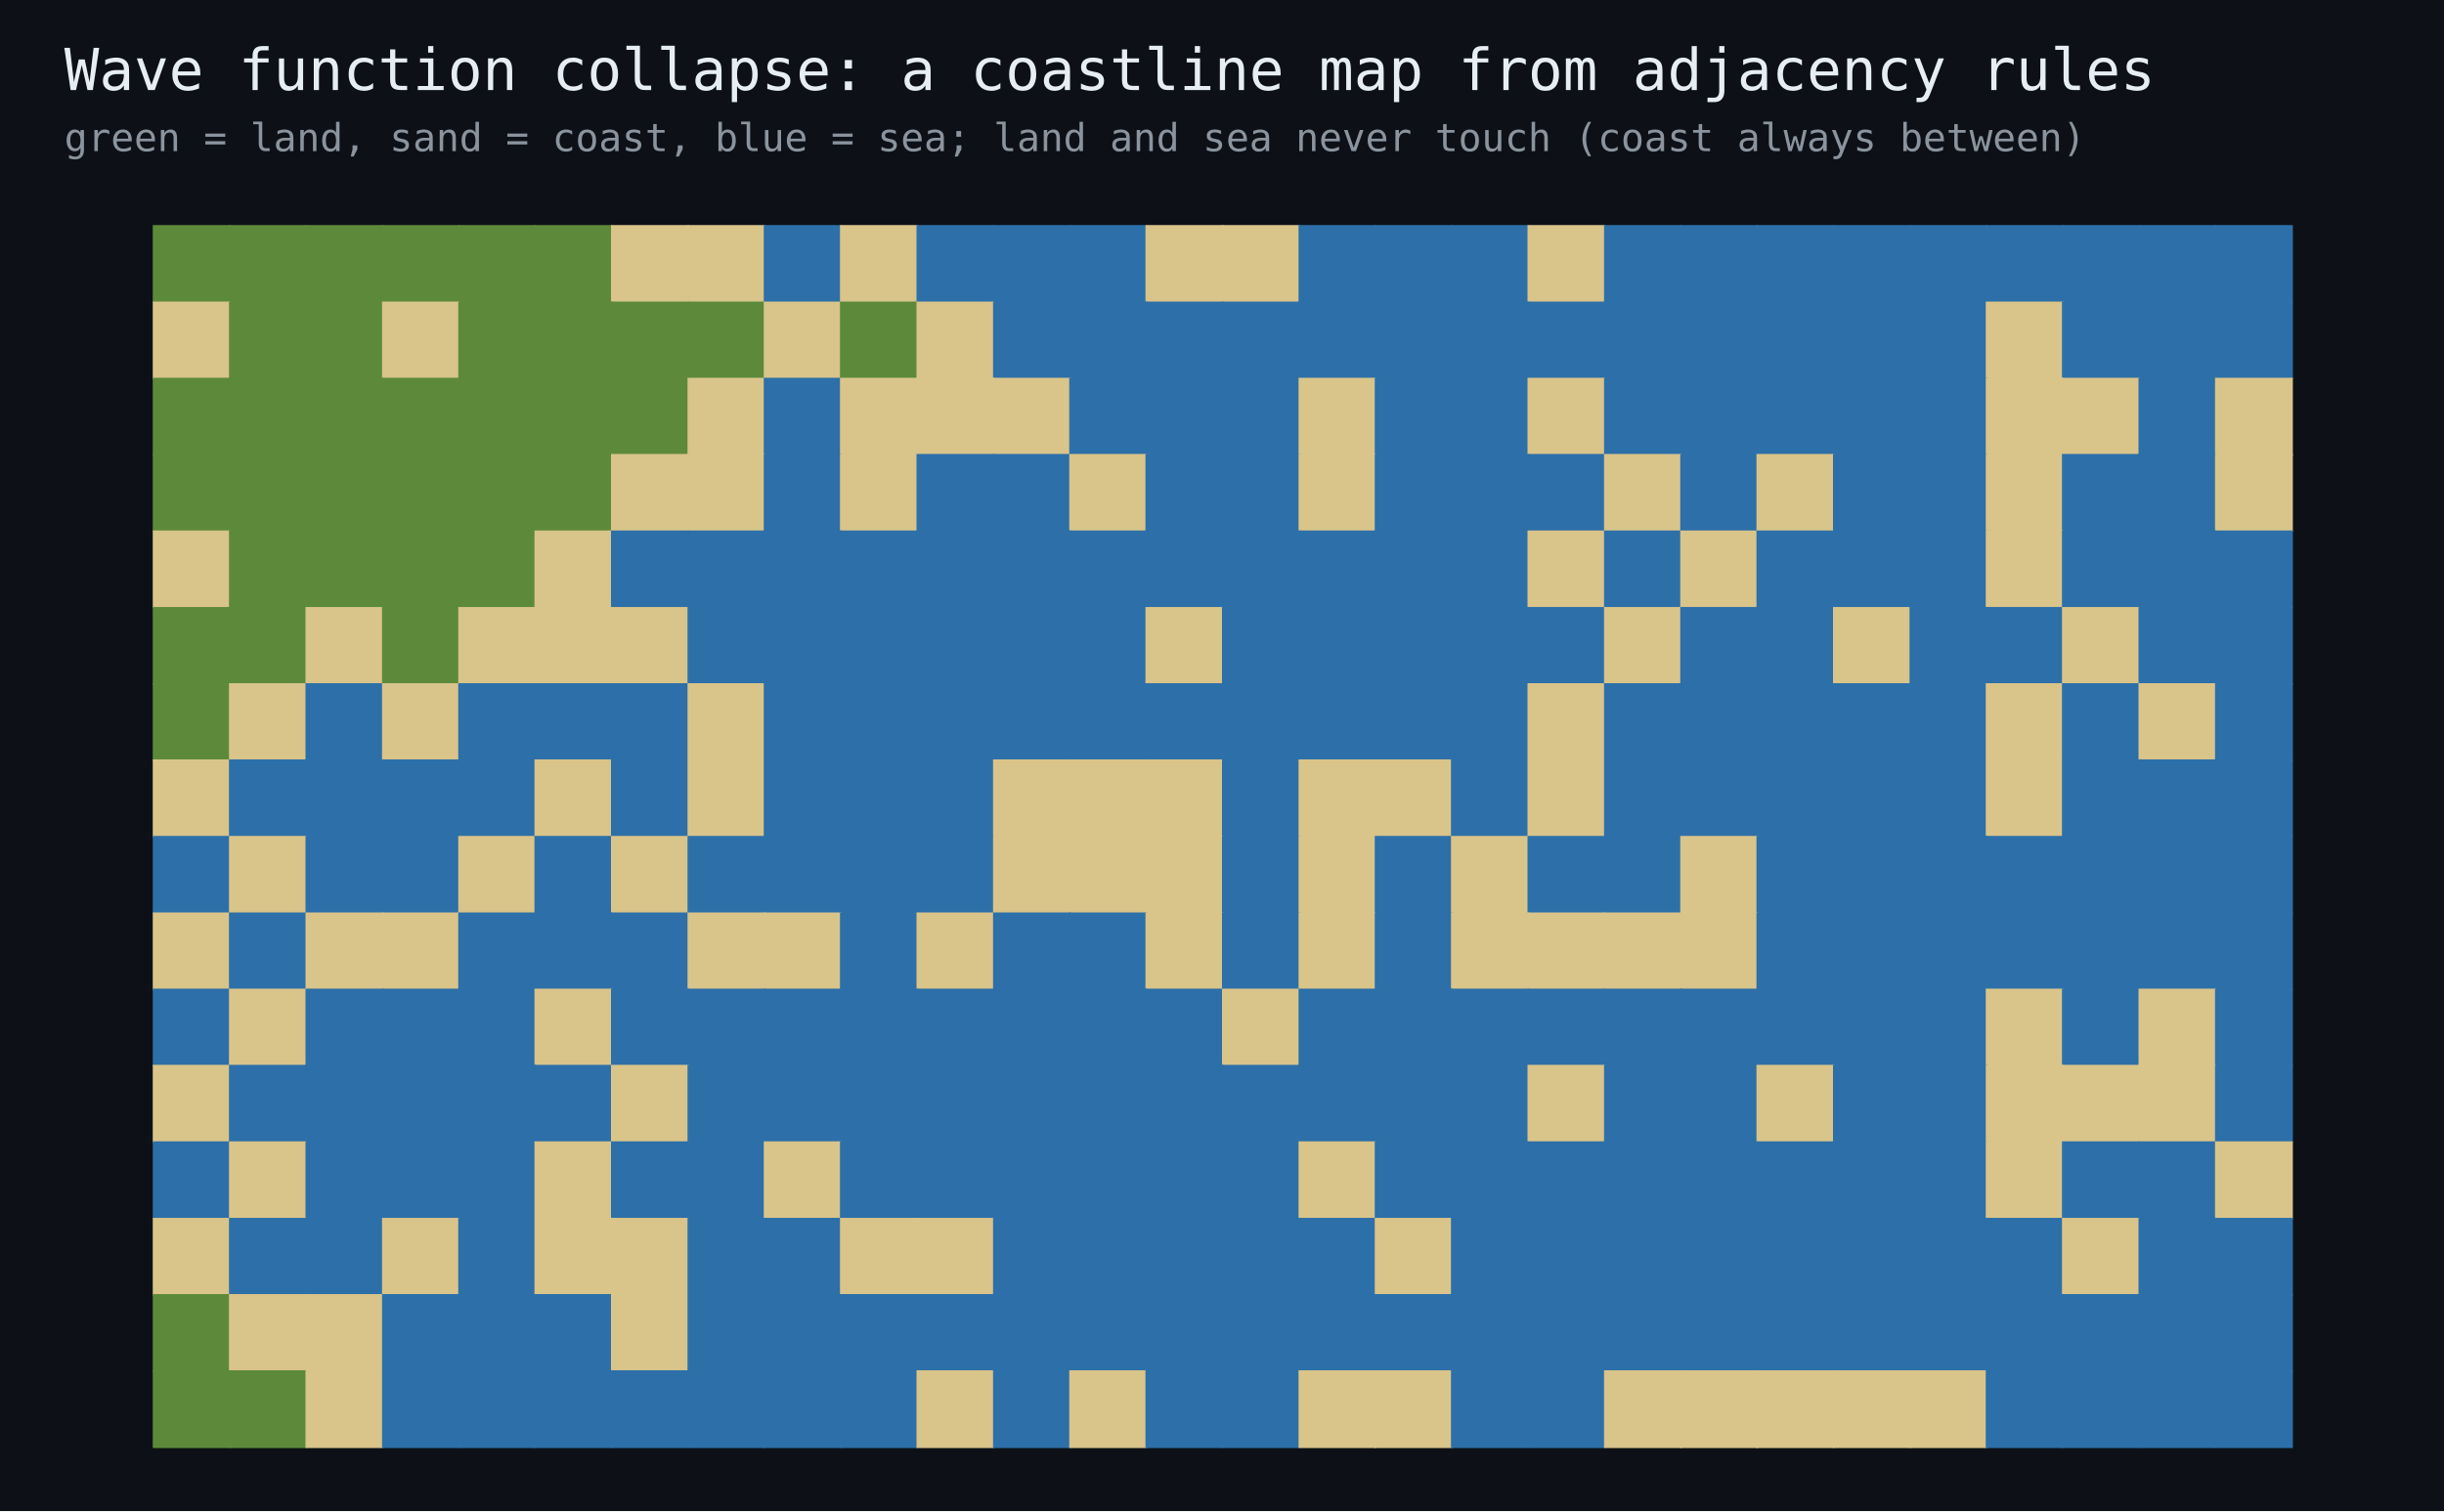
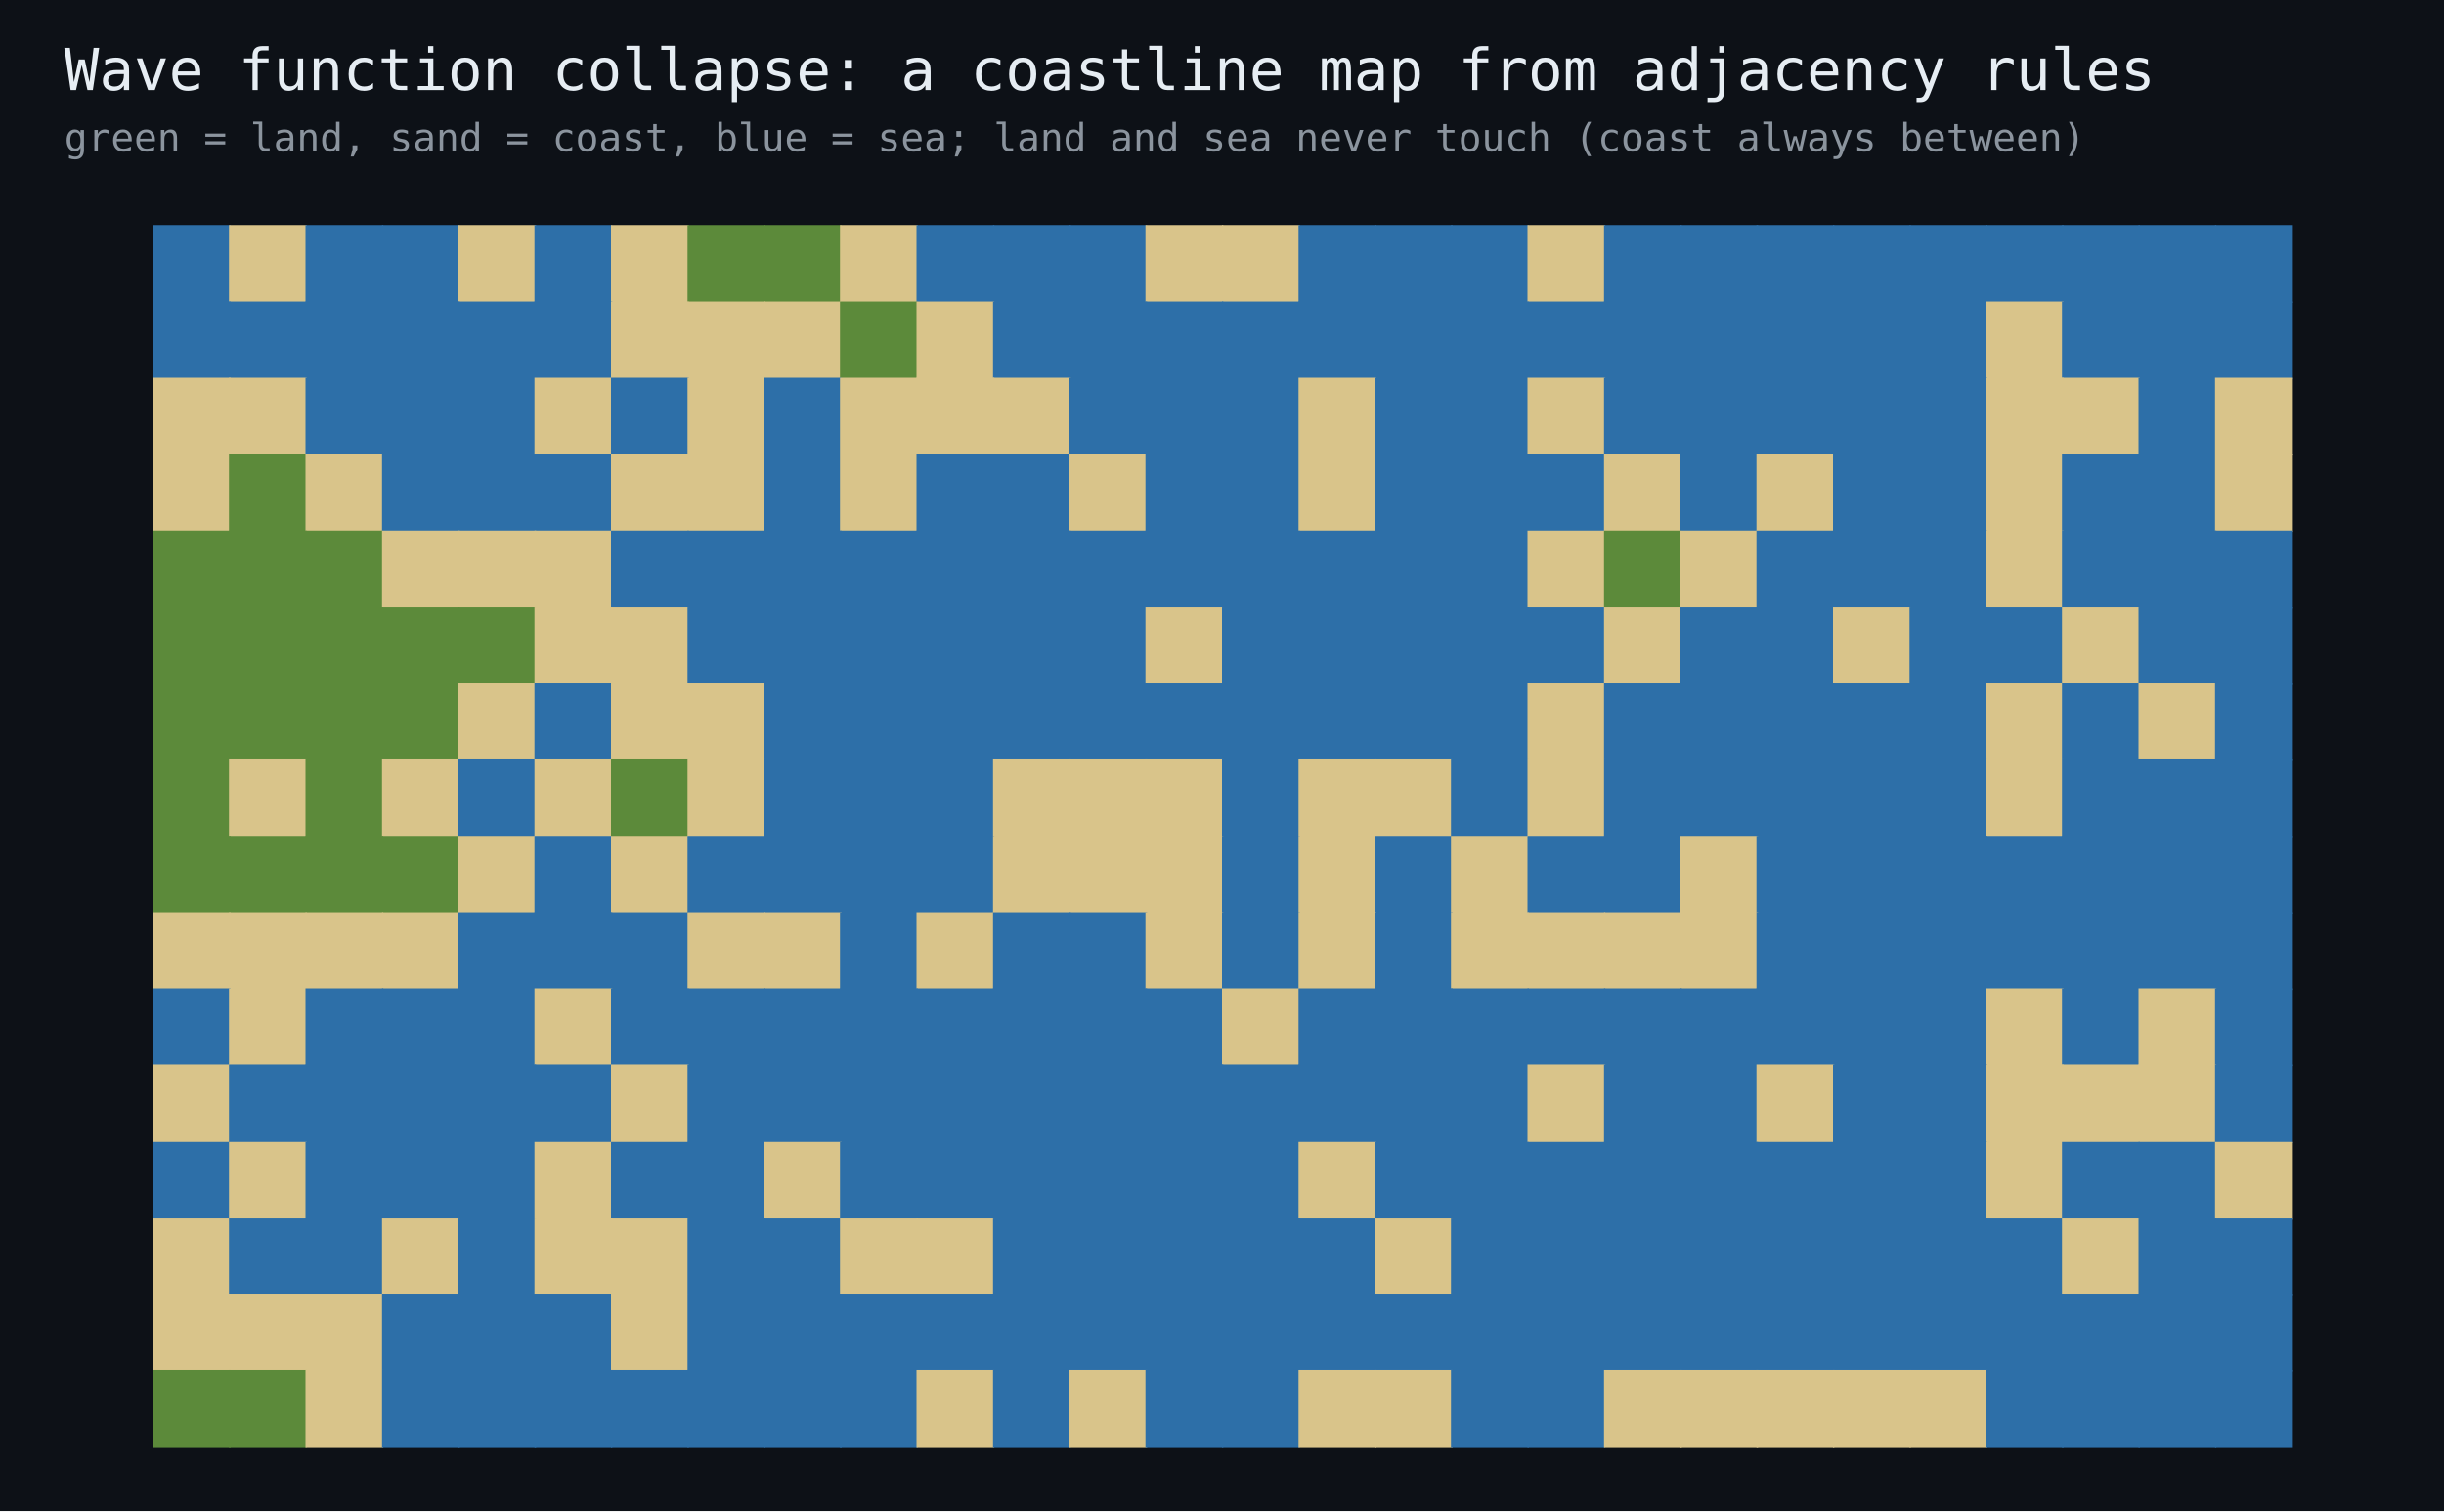
<svg xmlns="http://www.w3.org/2000/svg" width="760" height="470" viewBox="0 0 760 470" font-family="monospace">
  <rect width="760" height="470" fill="#0d1117" />
  <text x="20" y="28" fill="#e6edf3" font-size="18">Wave function collapse: a coastline map from adjacency rules</text>
  <text x="20" y="47" fill="#8b949e" font-size="12">green = land, sand = coast, blue = sea; land and sea never touch (coast always between)</text>
-   <rect x="47.5" y="70.0" width="24.2" height="24.2" fill="#5c8a3a" />
-   <rect x="71.2" y="70.0" width="24.2" height="24.2" fill="#5c8a3a" />
-   <rect x="95.0" y="70.0" width="24.2" height="24.2" fill="#5c8a3a" />
-   <rect x="118.8" y="70.0" width="24.2" height="24.2" fill="#5c8a3a" />
-   <rect x="142.5" y="70.0" width="24.2" height="24.2" fill="#5c8a3a" />
-   <rect x="166.2" y="70.0" width="24.2" height="24.2" fill="#5c8a3a" />
+   <rect x="47.5" y="70.0" width="24.2" height="24.2" fill="#2d6fa8" />
+   <rect x="71.2" y="70.0" width="24.2" height="24.2" fill="#d9c48a" />
+   <rect x="95.0" y="70.0" width="24.2" height="24.2" fill="#2d6fa8" />
+   <rect x="118.8" y="70.0" width="24.2" height="24.2" fill="#2d6fa8" />
+   <rect x="142.5" y="70.0" width="24.2" height="24.2" fill="#d9c48a" />
+   <rect x="166.2" y="70.0" width="24.2" height="24.2" fill="#2d6fa8" />
  <rect x="190.0" y="70.0" width="24.2" height="24.2" fill="#d9c48a" />
-   <rect x="213.8" y="70.0" width="24.2" height="24.2" fill="#d9c48a" />
-   <rect x="237.5" y="70.0" width="24.2" height="24.2" fill="#2d6fa8" />
+   <rect x="213.8" y="70.0" width="24.2" height="24.2" fill="#5c8a3a" />
+   <rect x="237.5" y="70.0" width="24.2" height="24.2" fill="#5c8a3a" />
  <rect x="261.2" y="70.0" width="24.2" height="24.2" fill="#d9c48a" />
  <rect x="285.0" y="70.0" width="24.2" height="24.2" fill="#2d6fa8" />
  <rect x="308.8" y="70.0" width="24.2" height="24.2" fill="#2d6fa8" />
  <rect x="332.5" y="70.0" width="24.2" height="24.2" fill="#2d6fa8" />
  <rect x="356.2" y="70.0" width="24.2" height="24.2" fill="#d9c48a" />
  <rect x="380.0" y="70.0" width="24.2" height="24.2" fill="#d9c48a" />
  <rect x="403.8" y="70.0" width="24.2" height="24.2" fill="#2d6fa8" />
  <rect x="427.5" y="70.0" width="24.2" height="24.2" fill="#2d6fa8" />
  <rect x="451.2" y="70.0" width="24.2" height="24.2" fill="#2d6fa8" />
  <rect x="475.0" y="70.0" width="24.2" height="24.2" fill="#d9c48a" />
  <rect x="498.8" y="70.0" width="24.2" height="24.2" fill="#2d6fa8" />
  <rect x="522.5" y="70.0" width="24.2" height="24.2" fill="#2d6fa8" />
  <rect x="546.2" y="70.0" width="24.2" height="24.2" fill="#2d6fa8" />
  <rect x="570.0" y="70.0" width="24.2" height="24.2" fill="#2d6fa8" />
  <rect x="593.8" y="70.0" width="24.2" height="24.2" fill="#2d6fa8" />
  <rect x="617.5" y="70.0" width="24.2" height="24.2" fill="#2d6fa8" />
  <rect x="641.2" y="70.0" width="24.2" height="24.2" fill="#2d6fa8" />
  <rect x="665.0" y="70.0" width="24.2" height="24.2" fill="#2d6fa8" />
  <rect x="688.8" y="70.0" width="24.2" height="24.2" fill="#2d6fa8" />
-   <rect x="47.5" y="93.8" width="24.2" height="24.2" fill="#d9c48a" />
-   <rect x="71.2" y="93.8" width="24.2" height="24.2" fill="#5c8a3a" />
-   <rect x="95.0" y="93.8" width="24.2" height="24.2" fill="#5c8a3a" />
-   <rect x="118.8" y="93.8" width="24.2" height="24.2" fill="#d9c48a" />
-   <rect x="142.5" y="93.8" width="24.2" height="24.2" fill="#5c8a3a" />
-   <rect x="166.2" y="93.8" width="24.2" height="24.2" fill="#5c8a3a" />
-   <rect x="190.0" y="93.8" width="24.2" height="24.2" fill="#5c8a3a" />
-   <rect x="213.8" y="93.8" width="24.2" height="24.2" fill="#5c8a3a" />
+   <rect x="47.5" y="93.8" width="24.2" height="24.2" fill="#2d6fa8" />
+   <rect x="71.2" y="93.8" width="24.2" height="24.2" fill="#2d6fa8" />
+   <rect x="95.0" y="93.8" width="24.2" height="24.2" fill="#2d6fa8" />
+   <rect x="118.8" y="93.8" width="24.2" height="24.2" fill="#2d6fa8" />
+   <rect x="142.5" y="93.8" width="24.2" height="24.2" fill="#2d6fa8" />
+   <rect x="166.2" y="93.8" width="24.2" height="24.2" fill="#2d6fa8" />
+   <rect x="190.0" y="93.8" width="24.2" height="24.2" fill="#d9c48a" />
+   <rect x="213.8" y="93.8" width="24.2" height="24.2" fill="#d9c48a" />
  <rect x="237.5" y="93.8" width="24.2" height="24.2" fill="#d9c48a" />
  <rect x="261.2" y="93.8" width="24.2" height="24.2" fill="#5c8a3a" />
  <rect x="285.0" y="93.8" width="24.2" height="24.2" fill="#d9c48a" />
  <rect x="308.8" y="93.8" width="24.2" height="24.2" fill="#2d6fa8" />
  <rect x="332.5" y="93.8" width="24.2" height="24.2" fill="#2d6fa8" />
  <rect x="356.2" y="93.8" width="24.2" height="24.2" fill="#2d6fa8" />
  <rect x="380.0" y="93.8" width="24.2" height="24.2" fill="#2d6fa8" />
  <rect x="403.8" y="93.8" width="24.2" height="24.2" fill="#2d6fa8" />
  <rect x="427.5" y="93.8" width="24.2" height="24.2" fill="#2d6fa8" />
  <rect x="451.2" y="93.8" width="24.2" height="24.2" fill="#2d6fa8" />
  <rect x="475.0" y="93.8" width="24.2" height="24.2" fill="#2d6fa8" />
  <rect x="498.8" y="93.8" width="24.2" height="24.2" fill="#2d6fa8" />
  <rect x="522.5" y="93.8" width="24.2" height="24.2" fill="#2d6fa8" />
  <rect x="546.2" y="93.8" width="24.2" height="24.2" fill="#2d6fa8" />
  <rect x="570.0" y="93.8" width="24.2" height="24.2" fill="#2d6fa8" />
  <rect x="593.8" y="93.8" width="24.2" height="24.2" fill="#2d6fa8" />
  <rect x="617.5" y="93.8" width="24.2" height="24.2" fill="#d9c48a" />
  <rect x="641.2" y="93.8" width="24.2" height="24.2" fill="#2d6fa8" />
  <rect x="665.0" y="93.8" width="24.2" height="24.2" fill="#2d6fa8" />
  <rect x="688.8" y="93.8" width="24.2" height="24.2" fill="#2d6fa8" />
-   <rect x="47.5" y="117.5" width="24.2" height="24.2" fill="#5c8a3a" />
-   <rect x="71.2" y="117.5" width="24.2" height="24.2" fill="#5c8a3a" />
-   <rect x="95.0" y="117.5" width="24.2" height="24.2" fill="#5c8a3a" />
-   <rect x="118.8" y="117.5" width="24.2" height="24.2" fill="#5c8a3a" />
-   <rect x="142.5" y="117.5" width="24.2" height="24.2" fill="#5c8a3a" />
-   <rect x="166.2" y="117.5" width="24.2" height="24.2" fill="#5c8a3a" />
-   <rect x="190.0" y="117.5" width="24.2" height="24.2" fill="#5c8a3a" />
+   <rect x="47.5" y="117.5" width="24.2" height="24.2" fill="#d9c48a" />
+   <rect x="71.2" y="117.5" width="24.2" height="24.2" fill="#d9c48a" />
+   <rect x="95.0" y="117.5" width="24.2" height="24.2" fill="#2d6fa8" />
+   <rect x="118.8" y="117.5" width="24.2" height="24.2" fill="#2d6fa8" />
+   <rect x="142.5" y="117.5" width="24.2" height="24.2" fill="#2d6fa8" />
+   <rect x="166.2" y="117.5" width="24.2" height="24.2" fill="#d9c48a" />
+   <rect x="190.0" y="117.5" width="24.2" height="24.2" fill="#2d6fa8" />
  <rect x="213.8" y="117.5" width="24.2" height="24.2" fill="#d9c48a" />
  <rect x="237.5" y="117.5" width="24.2" height="24.2" fill="#2d6fa8" />
  <rect x="261.2" y="117.5" width="24.2" height="24.2" fill="#d9c48a" />
  <rect x="285.0" y="117.5" width="24.2" height="24.2" fill="#d9c48a" />
  <rect x="308.8" y="117.5" width="24.2" height="24.2" fill="#d9c48a" />
  <rect x="332.5" y="117.5" width="24.2" height="24.2" fill="#2d6fa8" />
  <rect x="356.2" y="117.5" width="24.2" height="24.2" fill="#2d6fa8" />
  <rect x="380.0" y="117.5" width="24.2" height="24.2" fill="#2d6fa8" />
  <rect x="403.8" y="117.5" width="24.2" height="24.2" fill="#d9c48a" />
  <rect x="427.5" y="117.5" width="24.2" height="24.2" fill="#2d6fa8" />
  <rect x="451.2" y="117.5" width="24.2" height="24.2" fill="#2d6fa8" />
  <rect x="475.0" y="117.5" width="24.2" height="24.2" fill="#d9c48a" />
  <rect x="498.8" y="117.5" width="24.2" height="24.2" fill="#2d6fa8" />
  <rect x="522.5" y="117.5" width="24.2" height="24.2" fill="#2d6fa8" />
  <rect x="546.2" y="117.5" width="24.2" height="24.2" fill="#2d6fa8" />
  <rect x="570.0" y="117.5" width="24.2" height="24.2" fill="#2d6fa8" />
  <rect x="593.8" y="117.5" width="24.2" height="24.2" fill="#2d6fa8" />
  <rect x="617.5" y="117.5" width="24.2" height="24.2" fill="#d9c48a" />
  <rect x="641.2" y="117.5" width="24.2" height="24.2" fill="#d9c48a" />
  <rect x="665.0" y="117.5" width="24.2" height="24.2" fill="#2d6fa8" />
  <rect x="688.8" y="117.5" width="24.2" height="24.2" fill="#d9c48a" />
-   <rect x="47.5" y="141.2" width="24.2" height="24.2" fill="#5c8a3a" />
+   <rect x="47.5" y="141.2" width="24.2" height="24.2" fill="#d9c48a" />
  <rect x="71.2" y="141.2" width="24.2" height="24.2" fill="#5c8a3a" />
-   <rect x="95.0" y="141.2" width="24.2" height="24.2" fill="#5c8a3a" />
-   <rect x="118.8" y="141.2" width="24.2" height="24.2" fill="#5c8a3a" />
-   <rect x="142.5" y="141.2" width="24.2" height="24.2" fill="#5c8a3a" />
-   <rect x="166.2" y="141.2" width="24.2" height="24.2" fill="#5c8a3a" />
+   <rect x="95.0" y="141.2" width="24.2" height="24.2" fill="#d9c48a" />
+   <rect x="118.8" y="141.2" width="24.2" height="24.2" fill="#2d6fa8" />
+   <rect x="142.5" y="141.2" width="24.2" height="24.2" fill="#2d6fa8" />
+   <rect x="166.2" y="141.2" width="24.2" height="24.2" fill="#2d6fa8" />
  <rect x="190.0" y="141.2" width="24.2" height="24.2" fill="#d9c48a" />
  <rect x="213.8" y="141.2" width="24.2" height="24.2" fill="#d9c48a" />
  <rect x="237.5" y="141.2" width="24.2" height="24.2" fill="#2d6fa8" />
  <rect x="261.2" y="141.2" width="24.2" height="24.2" fill="#d9c48a" />
  <rect x="285.0" y="141.2" width="24.2" height="24.2" fill="#2d6fa8" />
  <rect x="308.8" y="141.2" width="24.2" height="24.2" fill="#2d6fa8" />
  <rect x="332.5" y="141.2" width="24.2" height="24.2" fill="#d9c48a" />
  <rect x="356.2" y="141.2" width="24.2" height="24.2" fill="#2d6fa8" />
  <rect x="380.0" y="141.2" width="24.2" height="24.2" fill="#2d6fa8" />
  <rect x="403.8" y="141.2" width="24.2" height="24.2" fill="#d9c48a" />
  <rect x="427.5" y="141.2" width="24.2" height="24.2" fill="#2d6fa8" />
  <rect x="451.2" y="141.2" width="24.2" height="24.2" fill="#2d6fa8" />
  <rect x="475.0" y="141.2" width="24.2" height="24.2" fill="#2d6fa8" />
  <rect x="498.8" y="141.2" width="24.2" height="24.2" fill="#d9c48a" />
  <rect x="522.5" y="141.2" width="24.2" height="24.2" fill="#2d6fa8" />
  <rect x="546.2" y="141.2" width="24.2" height="24.2" fill="#d9c48a" />
  <rect x="570.0" y="141.2" width="24.2" height="24.2" fill="#2d6fa8" />
  <rect x="593.8" y="141.2" width="24.2" height="24.2" fill="#2d6fa8" />
  <rect x="617.5" y="141.2" width="24.2" height="24.2" fill="#d9c48a" />
  <rect x="641.2" y="141.2" width="24.2" height="24.2" fill="#2d6fa8" />
  <rect x="665.0" y="141.2" width="24.2" height="24.2" fill="#2d6fa8" />
  <rect x="688.8" y="141.2" width="24.2" height="24.2" fill="#d9c48a" />
-   <rect x="47.5" y="165.0" width="24.2" height="24.2" fill="#d9c48a" />
+   <rect x="47.5" y="165.0" width="24.2" height="24.2" fill="#5c8a3a" />
  <rect x="71.2" y="165.0" width="24.2" height="24.2" fill="#5c8a3a" />
  <rect x="95.0" y="165.0" width="24.2" height="24.2" fill="#5c8a3a" />
-   <rect x="118.8" y="165.0" width="24.2" height="24.2" fill="#5c8a3a" />
-   <rect x="142.5" y="165.0" width="24.2" height="24.2" fill="#5c8a3a" />
+   <rect x="118.8" y="165.0" width="24.2" height="24.2" fill="#d9c48a" />
+   <rect x="142.5" y="165.0" width="24.2" height="24.2" fill="#d9c48a" />
  <rect x="166.2" y="165.0" width="24.2" height="24.2" fill="#d9c48a" />
  <rect x="190.0" y="165.0" width="24.2" height="24.2" fill="#2d6fa8" />
  <rect x="213.8" y="165.0" width="24.2" height="24.2" fill="#2d6fa8" />
  <rect x="237.5" y="165.0" width="24.2" height="24.2" fill="#2d6fa8" />
  <rect x="261.2" y="165.0" width="24.2" height="24.2" fill="#2d6fa8" />
  <rect x="285.0" y="165.0" width="24.2" height="24.2" fill="#2d6fa8" />
  <rect x="308.8" y="165.0" width="24.2" height="24.2" fill="#2d6fa8" />
  <rect x="332.5" y="165.0" width="24.2" height="24.2" fill="#2d6fa8" />
  <rect x="356.2" y="165.0" width="24.2" height="24.2" fill="#2d6fa8" />
  <rect x="380.0" y="165.0" width="24.2" height="24.2" fill="#2d6fa8" />
  <rect x="403.8" y="165.0" width="24.2" height="24.2" fill="#2d6fa8" />
  <rect x="427.5" y="165.0" width="24.2" height="24.2" fill="#2d6fa8" />
  <rect x="451.2" y="165.0" width="24.2" height="24.2" fill="#2d6fa8" />
  <rect x="475.0" y="165.0" width="24.2" height="24.2" fill="#d9c48a" />
-   <rect x="498.8" y="165.0" width="24.2" height="24.2" fill="#2d6fa8" />
+   <rect x="498.8" y="165.0" width="24.2" height="24.2" fill="#5c8a3a" />
  <rect x="522.5" y="165.0" width="24.2" height="24.2" fill="#d9c48a" />
  <rect x="546.2" y="165.0" width="24.2" height="24.2" fill="#2d6fa8" />
  <rect x="570.0" y="165.0" width="24.2" height="24.2" fill="#2d6fa8" />
  <rect x="593.8" y="165.0" width="24.2" height="24.2" fill="#2d6fa8" />
  <rect x="617.5" y="165.0" width="24.2" height="24.2" fill="#d9c48a" />
  <rect x="641.2" y="165.0" width="24.2" height="24.2" fill="#2d6fa8" />
  <rect x="665.0" y="165.0" width="24.2" height="24.2" fill="#2d6fa8" />
  <rect x="688.8" y="165.0" width="24.2" height="24.2" fill="#2d6fa8" />
  <rect x="47.5" y="188.8" width="24.2" height="24.2" fill="#5c8a3a" />
  <rect x="71.2" y="188.8" width="24.2" height="24.2" fill="#5c8a3a" />
-   <rect x="95.0" y="188.8" width="24.2" height="24.2" fill="#d9c48a" />
+   <rect x="95.0" y="188.8" width="24.2" height="24.2" fill="#5c8a3a" />
  <rect x="118.8" y="188.8" width="24.2" height="24.2" fill="#5c8a3a" />
-   <rect x="142.5" y="188.8" width="24.2" height="24.2" fill="#d9c48a" />
+   <rect x="142.5" y="188.8" width="24.2" height="24.2" fill="#5c8a3a" />
  <rect x="166.2" y="188.8" width="24.2" height="24.2" fill="#d9c48a" />
  <rect x="190.0" y="188.8" width="24.2" height="24.2" fill="#d9c48a" />
  <rect x="213.8" y="188.8" width="24.2" height="24.2" fill="#2d6fa8" />
  <rect x="237.5" y="188.8" width="24.2" height="24.2" fill="#2d6fa8" />
  <rect x="261.2" y="188.8" width="24.2" height="24.2" fill="#2d6fa8" />
  <rect x="285.0" y="188.8" width="24.2" height="24.2" fill="#2d6fa8" />
  <rect x="308.8" y="188.8" width="24.2" height="24.2" fill="#2d6fa8" />
  <rect x="332.5" y="188.8" width="24.2" height="24.2" fill="#2d6fa8" />
  <rect x="356.2" y="188.8" width="24.2" height="24.2" fill="#d9c48a" />
  <rect x="380.0" y="188.8" width="24.2" height="24.2" fill="#2d6fa8" />
  <rect x="403.8" y="188.8" width="24.2" height="24.2" fill="#2d6fa8" />
  <rect x="427.5" y="188.8" width="24.2" height="24.2" fill="#2d6fa8" />
  <rect x="451.2" y="188.8" width="24.2" height="24.2" fill="#2d6fa8" />
  <rect x="475.0" y="188.8" width="24.2" height="24.2" fill="#2d6fa8" />
  <rect x="498.8" y="188.8" width="24.2" height="24.2" fill="#d9c48a" />
  <rect x="522.5" y="188.8" width="24.2" height="24.2" fill="#2d6fa8" />
  <rect x="546.2" y="188.8" width="24.2" height="24.2" fill="#2d6fa8" />
  <rect x="570.0" y="188.8" width="24.2" height="24.2" fill="#d9c48a" />
  <rect x="593.8" y="188.8" width="24.2" height="24.2" fill="#2d6fa8" />
  <rect x="617.5" y="188.8" width="24.2" height="24.2" fill="#2d6fa8" />
  <rect x="641.2" y="188.8" width="24.2" height="24.2" fill="#d9c48a" />
  <rect x="665.0" y="188.8" width="24.2" height="24.2" fill="#2d6fa8" />
  <rect x="688.8" y="188.8" width="24.2" height="24.2" fill="#2d6fa8" />
  <rect x="47.5" y="212.5" width="24.2" height="24.2" fill="#5c8a3a" />
-   <rect x="71.2" y="212.5" width="24.2" height="24.2" fill="#d9c48a" />
-   <rect x="95.0" y="212.5" width="24.2" height="24.2" fill="#2d6fa8" />
-   <rect x="118.8" y="212.5" width="24.2" height="24.2" fill="#d9c48a" />
-   <rect x="142.5" y="212.5" width="24.2" height="24.2" fill="#2d6fa8" />
+   <rect x="71.2" y="212.5" width="24.2" height="24.2" fill="#5c8a3a" />
+   <rect x="95.0" y="212.5" width="24.2" height="24.2" fill="#5c8a3a" />
+   <rect x="118.8" y="212.5" width="24.2" height="24.2" fill="#5c8a3a" />
+   <rect x="142.5" y="212.5" width="24.2" height="24.2" fill="#d9c48a" />
  <rect x="166.2" y="212.5" width="24.2" height="24.2" fill="#2d6fa8" />
-   <rect x="190.0" y="212.5" width="24.2" height="24.2" fill="#2d6fa8" />
+   <rect x="190.0" y="212.5" width="24.2" height="24.2" fill="#d9c48a" />
  <rect x="213.8" y="212.5" width="24.2" height="24.2" fill="#d9c48a" />
  <rect x="237.5" y="212.5" width="24.2" height="24.2" fill="#2d6fa8" />
  <rect x="261.2" y="212.5" width="24.2" height="24.2" fill="#2d6fa8" />
  <rect x="285.0" y="212.5" width="24.2" height="24.2" fill="#2d6fa8" />
  <rect x="308.8" y="212.5" width="24.2" height="24.2" fill="#2d6fa8" />
  <rect x="332.5" y="212.5" width="24.2" height="24.2" fill="#2d6fa8" />
  <rect x="356.2" y="212.5" width="24.2" height="24.2" fill="#2d6fa8" />
  <rect x="380.0" y="212.5" width="24.2" height="24.2" fill="#2d6fa8" />
  <rect x="403.8" y="212.5" width="24.2" height="24.2" fill="#2d6fa8" />
  <rect x="427.5" y="212.5" width="24.2" height="24.2" fill="#2d6fa8" />
  <rect x="451.2" y="212.5" width="24.2" height="24.2" fill="#2d6fa8" />
  <rect x="475.0" y="212.5" width="24.2" height="24.2" fill="#d9c48a" />
  <rect x="498.8" y="212.5" width="24.2" height="24.2" fill="#2d6fa8" />
  <rect x="522.5" y="212.5" width="24.2" height="24.2" fill="#2d6fa8" />
  <rect x="546.2" y="212.5" width="24.2" height="24.2" fill="#2d6fa8" />
  <rect x="570.0" y="212.5" width="24.2" height="24.2" fill="#2d6fa8" />
  <rect x="593.8" y="212.5" width="24.2" height="24.2" fill="#2d6fa8" />
  <rect x="617.5" y="212.5" width="24.2" height="24.2" fill="#d9c48a" />
  <rect x="641.2" y="212.5" width="24.2" height="24.2" fill="#2d6fa8" />
  <rect x="665.0" y="212.5" width="24.2" height="24.2" fill="#d9c48a" />
  <rect x="688.8" y="212.5" width="24.2" height="24.2" fill="#2d6fa8" />
-   <rect x="47.5" y="236.2" width="24.2" height="24.2" fill="#d9c48a" />
-   <rect x="71.2" y="236.2" width="24.2" height="24.2" fill="#2d6fa8" />
-   <rect x="95.0" y="236.2" width="24.2" height="24.2" fill="#2d6fa8" />
-   <rect x="118.8" y="236.2" width="24.2" height="24.2" fill="#2d6fa8" />
+   <rect x="47.5" y="236.2" width="24.2" height="24.2" fill="#5c8a3a" />
+   <rect x="71.2" y="236.2" width="24.2" height="24.2" fill="#d9c48a" />
+   <rect x="95.0" y="236.2" width="24.2" height="24.2" fill="#5c8a3a" />
+   <rect x="118.8" y="236.2" width="24.2" height="24.2" fill="#d9c48a" />
  <rect x="142.5" y="236.2" width="24.2" height="24.2" fill="#2d6fa8" />
  <rect x="166.2" y="236.2" width="24.2" height="24.2" fill="#d9c48a" />
-   <rect x="190.0" y="236.2" width="24.2" height="24.2" fill="#2d6fa8" />
+   <rect x="190.0" y="236.2" width="24.2" height="24.2" fill="#5c8a3a" />
  <rect x="213.8" y="236.2" width="24.2" height="24.2" fill="#d9c48a" />
  <rect x="237.5" y="236.2" width="24.2" height="24.2" fill="#2d6fa8" />
  <rect x="261.2" y="236.2" width="24.2" height="24.2" fill="#2d6fa8" />
  <rect x="285.0" y="236.2" width="24.2" height="24.2" fill="#2d6fa8" />
  <rect x="308.8" y="236.2" width="24.2" height="24.2" fill="#d9c48a" />
  <rect x="332.5" y="236.2" width="24.2" height="24.2" fill="#d9c48a" />
  <rect x="356.2" y="236.2" width="24.2" height="24.2" fill="#d9c48a" />
  <rect x="380.0" y="236.2" width="24.2" height="24.2" fill="#2d6fa8" />
  <rect x="403.8" y="236.2" width="24.2" height="24.2" fill="#d9c48a" />
  <rect x="427.5" y="236.2" width="24.2" height="24.2" fill="#d9c48a" />
  <rect x="451.2" y="236.2" width="24.2" height="24.2" fill="#2d6fa8" />
  <rect x="475.0" y="236.2" width="24.2" height="24.2" fill="#d9c48a" />
  <rect x="498.8" y="236.2" width="24.2" height="24.2" fill="#2d6fa8" />
  <rect x="522.5" y="236.2" width="24.2" height="24.2" fill="#2d6fa8" />
  <rect x="546.2" y="236.2" width="24.2" height="24.2" fill="#2d6fa8" />
  <rect x="570.0" y="236.2" width="24.2" height="24.2" fill="#2d6fa8" />
  <rect x="593.8" y="236.2" width="24.2" height="24.2" fill="#2d6fa8" />
  <rect x="617.5" y="236.2" width="24.2" height="24.2" fill="#d9c48a" />
  <rect x="641.2" y="236.2" width="24.2" height="24.2" fill="#2d6fa8" />
  <rect x="665.0" y="236.2" width="24.2" height="24.2" fill="#2d6fa8" />
  <rect x="688.8" y="236.2" width="24.2" height="24.2" fill="#2d6fa8" />
-   <rect x="47.5" y="260.0" width="24.2" height="24.2" fill="#2d6fa8" />
-   <rect x="71.2" y="260.0" width="24.2" height="24.2" fill="#d9c48a" />
-   <rect x="95.0" y="260.0" width="24.2" height="24.2" fill="#2d6fa8" />
-   <rect x="118.8" y="260.0" width="24.2" height="24.2" fill="#2d6fa8" />
+   <rect x="47.5" y="260.0" width="24.2" height="24.2" fill="#5c8a3a" />
+   <rect x="71.2" y="260.0" width="24.2" height="24.2" fill="#5c8a3a" />
+   <rect x="95.0" y="260.0" width="24.2" height="24.2" fill="#5c8a3a" />
+   <rect x="118.8" y="260.0" width="24.2" height="24.2" fill="#5c8a3a" />
  <rect x="142.5" y="260.0" width="24.2" height="24.2" fill="#d9c48a" />
  <rect x="166.2" y="260.0" width="24.2" height="24.2" fill="#2d6fa8" />
  <rect x="190.0" y="260.0" width="24.2" height="24.2" fill="#d9c48a" />
  <rect x="213.8" y="260.0" width="24.2" height="24.2" fill="#2d6fa8" />
  <rect x="237.5" y="260.0" width="24.2" height="24.2" fill="#2d6fa8" />
  <rect x="261.2" y="260.0" width="24.2" height="24.2" fill="#2d6fa8" />
  <rect x="285.0" y="260.0" width="24.2" height="24.2" fill="#2d6fa8" />
  <rect x="308.8" y="260.0" width="24.2" height="24.2" fill="#d9c48a" />
  <rect x="332.5" y="260.0" width="24.2" height="24.2" fill="#d9c48a" />
  <rect x="356.2" y="260.0" width="24.2" height="24.2" fill="#d9c48a" />
  <rect x="380.0" y="260.0" width="24.2" height="24.2" fill="#2d6fa8" />
  <rect x="403.8" y="260.0" width="24.2" height="24.2" fill="#d9c48a" />
  <rect x="427.5" y="260.0" width="24.2" height="24.2" fill="#2d6fa8" />
  <rect x="451.2" y="260.0" width="24.2" height="24.2" fill="#d9c48a" />
  <rect x="475.0" y="260.0" width="24.2" height="24.2" fill="#2d6fa8" />
  <rect x="498.8" y="260.0" width="24.2" height="24.2" fill="#2d6fa8" />
  <rect x="522.5" y="260.0" width="24.2" height="24.2" fill="#d9c48a" />
  <rect x="546.2" y="260.0" width="24.2" height="24.2" fill="#2d6fa8" />
  <rect x="570.0" y="260.0" width="24.2" height="24.2" fill="#2d6fa8" />
  <rect x="593.8" y="260.0" width="24.2" height="24.2" fill="#2d6fa8" />
  <rect x="617.5" y="260.0" width="24.2" height="24.2" fill="#2d6fa8" />
  <rect x="641.2" y="260.0" width="24.2" height="24.2" fill="#2d6fa8" />
  <rect x="665.0" y="260.0" width="24.2" height="24.2" fill="#2d6fa8" />
  <rect x="688.8" y="260.0" width="24.2" height="24.2" fill="#2d6fa8" />
  <rect x="47.5" y="283.8" width="24.2" height="24.2" fill="#d9c48a" />
-   <rect x="71.2" y="283.8" width="24.2" height="24.2" fill="#2d6fa8" />
+   <rect x="71.2" y="283.8" width="24.2" height="24.2" fill="#d9c48a" />
  <rect x="95.0" y="283.8" width="24.2" height="24.2" fill="#d9c48a" />
  <rect x="118.8" y="283.8" width="24.2" height="24.2" fill="#d9c48a" />
  <rect x="142.5" y="283.8" width="24.2" height="24.2" fill="#2d6fa8" />
  <rect x="166.2" y="283.8" width="24.2" height="24.2" fill="#2d6fa8" />
  <rect x="190.0" y="283.8" width="24.2" height="24.2" fill="#2d6fa8" />
  <rect x="213.8" y="283.8" width="24.2" height="24.2" fill="#d9c48a" />
  <rect x="237.5" y="283.8" width="24.2" height="24.2" fill="#d9c48a" />
  <rect x="261.2" y="283.8" width="24.2" height="24.2" fill="#2d6fa8" />
  <rect x="285.0" y="283.8" width="24.2" height="24.2" fill="#d9c48a" />
  <rect x="308.8" y="283.8" width="24.2" height="24.2" fill="#2d6fa8" />
  <rect x="332.5" y="283.8" width="24.2" height="24.2" fill="#2d6fa8" />
  <rect x="356.2" y="283.8" width="24.2" height="24.2" fill="#d9c48a" />
  <rect x="380.0" y="283.8" width="24.2" height="24.2" fill="#2d6fa8" />
  <rect x="403.8" y="283.8" width="24.2" height="24.2" fill="#d9c48a" />
  <rect x="427.5" y="283.8" width="24.2" height="24.2" fill="#2d6fa8" />
  <rect x="451.2" y="283.8" width="24.2" height="24.2" fill="#d9c48a" />
  <rect x="475.0" y="283.8" width="24.2" height="24.2" fill="#d9c48a" />
  <rect x="498.8" y="283.8" width="24.2" height="24.2" fill="#d9c48a" />
  <rect x="522.5" y="283.8" width="24.2" height="24.2" fill="#d9c48a" />
  <rect x="546.2" y="283.8" width="24.2" height="24.2" fill="#2d6fa8" />
  <rect x="570.0" y="283.8" width="24.2" height="24.2" fill="#2d6fa8" />
  <rect x="593.8" y="283.8" width="24.2" height="24.2" fill="#2d6fa8" />
  <rect x="617.5" y="283.8" width="24.2" height="24.2" fill="#2d6fa8" />
  <rect x="641.2" y="283.8" width="24.2" height="24.2" fill="#2d6fa8" />
  <rect x="665.0" y="283.8" width="24.2" height="24.2" fill="#2d6fa8" />
  <rect x="688.8" y="283.8" width="24.2" height="24.2" fill="#2d6fa8" />
  <rect x="47.5" y="307.5" width="24.2" height="24.2" fill="#2d6fa8" />
  <rect x="71.2" y="307.5" width="24.2" height="24.2" fill="#d9c48a" />
  <rect x="95.0" y="307.5" width="24.2" height="24.2" fill="#2d6fa8" />
  <rect x="118.8" y="307.5" width="24.2" height="24.2" fill="#2d6fa8" />
  <rect x="142.5" y="307.5" width="24.2" height="24.2" fill="#2d6fa8" />
  <rect x="166.2" y="307.5" width="24.2" height="24.2" fill="#d9c48a" />
  <rect x="190.0" y="307.5" width="24.2" height="24.2" fill="#2d6fa8" />
  <rect x="213.8" y="307.5" width="24.2" height="24.2" fill="#2d6fa8" />
  <rect x="237.5" y="307.5" width="24.2" height="24.2" fill="#2d6fa8" />
  <rect x="261.2" y="307.5" width="24.2" height="24.2" fill="#2d6fa8" />
  <rect x="285.0" y="307.5" width="24.2" height="24.2" fill="#2d6fa8" />
  <rect x="308.8" y="307.5" width="24.2" height="24.2" fill="#2d6fa8" />
  <rect x="332.5" y="307.5" width="24.2" height="24.2" fill="#2d6fa8" />
  <rect x="356.2" y="307.5" width="24.2" height="24.2" fill="#2d6fa8" />
  <rect x="380.0" y="307.5" width="24.2" height="24.2" fill="#d9c48a" />
  <rect x="403.8" y="307.5" width="24.2" height="24.2" fill="#2d6fa8" />
  <rect x="427.5" y="307.5" width="24.2" height="24.2" fill="#2d6fa8" />
  <rect x="451.2" y="307.5" width="24.2" height="24.2" fill="#2d6fa8" />
  <rect x="475.0" y="307.5" width="24.2" height="24.2" fill="#2d6fa8" />
  <rect x="498.8" y="307.5" width="24.2" height="24.2" fill="#2d6fa8" />
  <rect x="522.5" y="307.5" width="24.2" height="24.2" fill="#2d6fa8" />
  <rect x="546.2" y="307.5" width="24.2" height="24.2" fill="#2d6fa8" />
  <rect x="570.0" y="307.5" width="24.2" height="24.2" fill="#2d6fa8" />
  <rect x="593.8" y="307.5" width="24.2" height="24.2" fill="#2d6fa8" />
  <rect x="617.5" y="307.5" width="24.2" height="24.2" fill="#d9c48a" />
  <rect x="641.2" y="307.5" width="24.2" height="24.2" fill="#2d6fa8" />
  <rect x="665.0" y="307.5" width="24.2" height="24.2" fill="#d9c48a" />
  <rect x="688.8" y="307.5" width="24.2" height="24.2" fill="#2d6fa8" />
  <rect x="47.5" y="331.2" width="24.2" height="24.2" fill="#d9c48a" />
  <rect x="71.2" y="331.2" width="24.2" height="24.2" fill="#2d6fa8" />
  <rect x="95.0" y="331.2" width="24.2" height="24.2" fill="#2d6fa8" />
  <rect x="118.8" y="331.2" width="24.2" height="24.2" fill="#2d6fa8" />
  <rect x="142.5" y="331.2" width="24.2" height="24.2" fill="#2d6fa8" />
  <rect x="166.2" y="331.2" width="24.2" height="24.2" fill="#2d6fa8" />
  <rect x="190.0" y="331.2" width="24.2" height="24.2" fill="#d9c48a" />
  <rect x="213.8" y="331.2" width="24.2" height="24.2" fill="#2d6fa8" />
  <rect x="237.5" y="331.2" width="24.2" height="24.2" fill="#2d6fa8" />
  <rect x="261.2" y="331.2" width="24.2" height="24.2" fill="#2d6fa8" />
  <rect x="285.0" y="331.2" width="24.2" height="24.2" fill="#2d6fa8" />
  <rect x="308.8" y="331.2" width="24.2" height="24.2" fill="#2d6fa8" />
  <rect x="332.5" y="331.2" width="24.2" height="24.2" fill="#2d6fa8" />
  <rect x="356.2" y="331.2" width="24.2" height="24.2" fill="#2d6fa8" />
  <rect x="380.0" y="331.2" width="24.2" height="24.2" fill="#2d6fa8" />
  <rect x="403.8" y="331.2" width="24.2" height="24.2" fill="#2d6fa8" />
  <rect x="427.5" y="331.2" width="24.2" height="24.2" fill="#2d6fa8" />
  <rect x="451.2" y="331.2" width="24.2" height="24.2" fill="#2d6fa8" />
  <rect x="475.0" y="331.2" width="24.2" height="24.2" fill="#d9c48a" />
  <rect x="498.8" y="331.2" width="24.2" height="24.2" fill="#2d6fa8" />
  <rect x="522.5" y="331.2" width="24.2" height="24.2" fill="#2d6fa8" />
  <rect x="546.2" y="331.2" width="24.2" height="24.2" fill="#d9c48a" />
  <rect x="570.0" y="331.2" width="24.2" height="24.2" fill="#2d6fa8" />
  <rect x="593.8" y="331.2" width="24.2" height="24.2" fill="#2d6fa8" />
  <rect x="617.5" y="331.2" width="24.2" height="24.2" fill="#d9c48a" />
  <rect x="641.2" y="331.2" width="24.2" height="24.2" fill="#d9c48a" />
  <rect x="665.0" y="331.2" width="24.2" height="24.2" fill="#d9c48a" />
  <rect x="688.8" y="331.2" width="24.2" height="24.2" fill="#2d6fa8" />
  <rect x="47.5" y="355.0" width="24.2" height="24.2" fill="#2d6fa8" />
  <rect x="71.2" y="355.0" width="24.2" height="24.2" fill="#d9c48a" />
  <rect x="95.0" y="355.0" width="24.2" height="24.2" fill="#2d6fa8" />
  <rect x="118.8" y="355.0" width="24.2" height="24.2" fill="#2d6fa8" />
  <rect x="142.5" y="355.0" width="24.2" height="24.2" fill="#2d6fa8" />
  <rect x="166.2" y="355.0" width="24.2" height="24.2" fill="#d9c48a" />
  <rect x="190.0" y="355.0" width="24.2" height="24.2" fill="#2d6fa8" />
  <rect x="213.8" y="355.0" width="24.2" height="24.2" fill="#2d6fa8" />
  <rect x="237.5" y="355.0" width="24.2" height="24.2" fill="#d9c48a" />
  <rect x="261.2" y="355.0" width="24.2" height="24.2" fill="#2d6fa8" />
  <rect x="285.0" y="355.0" width="24.2" height="24.2" fill="#2d6fa8" />
  <rect x="308.8" y="355.0" width="24.2" height="24.2" fill="#2d6fa8" />
  <rect x="332.5" y="355.0" width="24.2" height="24.2" fill="#2d6fa8" />
  <rect x="356.2" y="355.0" width="24.2" height="24.2" fill="#2d6fa8" />
  <rect x="380.0" y="355.0" width="24.2" height="24.2" fill="#2d6fa8" />
  <rect x="403.8" y="355.0" width="24.2" height="24.2" fill="#d9c48a" />
  <rect x="427.5" y="355.0" width="24.2" height="24.2" fill="#2d6fa8" />
  <rect x="451.2" y="355.0" width="24.2" height="24.2" fill="#2d6fa8" />
  <rect x="475.0" y="355.0" width="24.2" height="24.2" fill="#2d6fa8" />
  <rect x="498.8" y="355.0" width="24.2" height="24.2" fill="#2d6fa8" />
  <rect x="522.5" y="355.0" width="24.2" height="24.2" fill="#2d6fa8" />
  <rect x="546.2" y="355.0" width="24.2" height="24.2" fill="#2d6fa8" />
  <rect x="570.0" y="355.0" width="24.2" height="24.2" fill="#2d6fa8" />
  <rect x="593.8" y="355.0" width="24.2" height="24.2" fill="#2d6fa8" />
  <rect x="617.5" y="355.0" width="24.2" height="24.2" fill="#d9c48a" />
  <rect x="641.2" y="355.0" width="24.2" height="24.2" fill="#2d6fa8" />
  <rect x="665.0" y="355.0" width="24.2" height="24.2" fill="#2d6fa8" />
  <rect x="688.8" y="355.0" width="24.2" height="24.2" fill="#d9c48a" />
  <rect x="47.5" y="378.8" width="24.2" height="24.2" fill="#d9c48a" />
  <rect x="71.2" y="378.8" width="24.2" height="24.2" fill="#2d6fa8" />
  <rect x="95.0" y="378.8" width="24.2" height="24.2" fill="#2d6fa8" />
  <rect x="118.8" y="378.8" width="24.2" height="24.2" fill="#d9c48a" />
  <rect x="142.5" y="378.8" width="24.2" height="24.2" fill="#2d6fa8" />
  <rect x="166.2" y="378.8" width="24.2" height="24.2" fill="#d9c48a" />
  <rect x="190.0" y="378.8" width="24.2" height="24.2" fill="#d9c48a" />
  <rect x="213.8" y="378.8" width="24.2" height="24.2" fill="#2d6fa8" />
  <rect x="237.5" y="378.8" width="24.2" height="24.2" fill="#2d6fa8" />
  <rect x="261.2" y="378.8" width="24.2" height="24.2" fill="#d9c48a" />
  <rect x="285.0" y="378.8" width="24.2" height="24.2" fill="#d9c48a" />
  <rect x="308.8" y="378.8" width="24.2" height="24.2" fill="#2d6fa8" />
  <rect x="332.5" y="378.8" width="24.2" height="24.2" fill="#2d6fa8" />
  <rect x="356.2" y="378.8" width="24.2" height="24.2" fill="#2d6fa8" />
  <rect x="380.0" y="378.8" width="24.2" height="24.2" fill="#2d6fa8" />
  <rect x="403.8" y="378.8" width="24.2" height="24.2" fill="#2d6fa8" />
  <rect x="427.5" y="378.8" width="24.2" height="24.2" fill="#d9c48a" />
  <rect x="451.2" y="378.8" width="24.2" height="24.2" fill="#2d6fa8" />
  <rect x="475.0" y="378.8" width="24.2" height="24.2" fill="#2d6fa8" />
  <rect x="498.8" y="378.8" width="24.2" height="24.2" fill="#2d6fa8" />
  <rect x="522.5" y="378.8" width="24.2" height="24.2" fill="#2d6fa8" />
  <rect x="546.2" y="378.8" width="24.2" height="24.2" fill="#2d6fa8" />
  <rect x="570.0" y="378.8" width="24.2" height="24.2" fill="#2d6fa8" />
  <rect x="593.8" y="378.8" width="24.2" height="24.2" fill="#2d6fa8" />
  <rect x="617.5" y="378.8" width="24.2" height="24.2" fill="#2d6fa8" />
  <rect x="641.2" y="378.8" width="24.2" height="24.2" fill="#d9c48a" />
  <rect x="665.0" y="378.8" width="24.2" height="24.2" fill="#2d6fa8" />
  <rect x="688.8" y="378.8" width="24.2" height="24.2" fill="#2d6fa8" />
-   <rect x="47.5" y="402.5" width="24.2" height="24.2" fill="#5c8a3a" />
+   <rect x="47.5" y="402.5" width="24.2" height="24.2" fill="#d9c48a" />
  <rect x="71.2" y="402.5" width="24.2" height="24.2" fill="#d9c48a" />
  <rect x="95.0" y="402.5" width="24.2" height="24.2" fill="#d9c48a" />
  <rect x="118.8" y="402.5" width="24.2" height="24.2" fill="#2d6fa8" />
  <rect x="142.5" y="402.5" width="24.2" height="24.2" fill="#2d6fa8" />
  <rect x="166.2" y="402.5" width="24.2" height="24.2" fill="#2d6fa8" />
  <rect x="190.0" y="402.5" width="24.2" height="24.2" fill="#d9c48a" />
  <rect x="213.8" y="402.5" width="24.2" height="24.2" fill="#2d6fa8" />
  <rect x="237.5" y="402.5" width="24.2" height="24.2" fill="#2d6fa8" />
  <rect x="261.2" y="402.5" width="24.2" height="24.2" fill="#2d6fa8" />
  <rect x="285.0" y="402.5" width="24.2" height="24.2" fill="#2d6fa8" />
  <rect x="308.8" y="402.5" width="24.2" height="24.2" fill="#2d6fa8" />
  <rect x="332.5" y="402.5" width="24.2" height="24.2" fill="#2d6fa8" />
  <rect x="356.2" y="402.5" width="24.2" height="24.2" fill="#2d6fa8" />
  <rect x="380.0" y="402.5" width="24.2" height="24.2" fill="#2d6fa8" />
  <rect x="403.8" y="402.5" width="24.2" height="24.2" fill="#2d6fa8" />
  <rect x="427.5" y="402.5" width="24.2" height="24.2" fill="#2d6fa8" />
  <rect x="451.2" y="402.5" width="24.2" height="24.2" fill="#2d6fa8" />
  <rect x="475.0" y="402.5" width="24.2" height="24.2" fill="#2d6fa8" />
  <rect x="498.8" y="402.5" width="24.2" height="24.2" fill="#2d6fa8" />
  <rect x="522.5" y="402.5" width="24.2" height="24.2" fill="#2d6fa8" />
  <rect x="546.2" y="402.5" width="24.2" height="24.2" fill="#2d6fa8" />
  <rect x="570.0" y="402.5" width="24.2" height="24.2" fill="#2d6fa8" />
  <rect x="593.8" y="402.5" width="24.2" height="24.2" fill="#2d6fa8" />
  <rect x="617.5" y="402.5" width="24.2" height="24.2" fill="#2d6fa8" />
  <rect x="641.2" y="402.5" width="24.2" height="24.2" fill="#2d6fa8" />
  <rect x="665.0" y="402.5" width="24.2" height="24.2" fill="#2d6fa8" />
  <rect x="688.8" y="402.5" width="24.2" height="24.2" fill="#2d6fa8" />
  <rect x="47.5" y="426.2" width="24.2" height="24.2" fill="#5c8a3a" />
  <rect x="71.2" y="426.2" width="24.2" height="24.2" fill="#5c8a3a" />
  <rect x="95.0" y="426.2" width="24.2" height="24.2" fill="#d9c48a" />
  <rect x="118.8" y="426.2" width="24.2" height="24.2" fill="#2d6fa8" />
  <rect x="142.5" y="426.2" width="24.2" height="24.2" fill="#2d6fa8" />
  <rect x="166.2" y="426.2" width="24.2" height="24.2" fill="#2d6fa8" />
  <rect x="190.0" y="426.2" width="24.2" height="24.2" fill="#2d6fa8" />
  <rect x="213.8" y="426.2" width="24.2" height="24.2" fill="#2d6fa8" />
  <rect x="237.5" y="426.2" width="24.2" height="24.2" fill="#2d6fa8" />
  <rect x="261.2" y="426.2" width="24.2" height="24.2" fill="#2d6fa8" />
  <rect x="285.0" y="426.2" width="24.2" height="24.2" fill="#d9c48a" />
  <rect x="308.8" y="426.2" width="24.2" height="24.2" fill="#2d6fa8" />
  <rect x="332.5" y="426.2" width="24.2" height="24.2" fill="#d9c48a" />
  <rect x="356.2" y="426.2" width="24.2" height="24.2" fill="#2d6fa8" />
  <rect x="380.0" y="426.2" width="24.2" height="24.2" fill="#2d6fa8" />
  <rect x="403.8" y="426.2" width="24.2" height="24.2" fill="#d9c48a" />
  <rect x="427.5" y="426.2" width="24.2" height="24.2" fill="#d9c48a" />
  <rect x="451.2" y="426.2" width="24.2" height="24.2" fill="#2d6fa8" />
  <rect x="475.0" y="426.2" width="24.2" height="24.2" fill="#2d6fa8" />
  <rect x="498.8" y="426.2" width="24.2" height="24.2" fill="#d9c48a" />
  <rect x="522.5" y="426.2" width="24.2" height="24.2" fill="#d9c48a" />
  <rect x="546.2" y="426.2" width="24.2" height="24.2" fill="#d9c48a" />
  <rect x="570.0" y="426.2" width="24.2" height="24.2" fill="#d9c48a" />
  <rect x="593.8" y="426.2" width="24.2" height="24.2" fill="#d9c48a" />
  <rect x="617.5" y="426.2" width="24.2" height="24.2" fill="#2d6fa8" />
  <rect x="641.2" y="426.2" width="24.2" height="24.2" fill="#2d6fa8" />
  <rect x="665.0" y="426.2" width="24.2" height="24.2" fill="#2d6fa8" />
  <rect x="688.8" y="426.2" width="24.2" height="24.2" fill="#2d6fa8" />
</svg>
